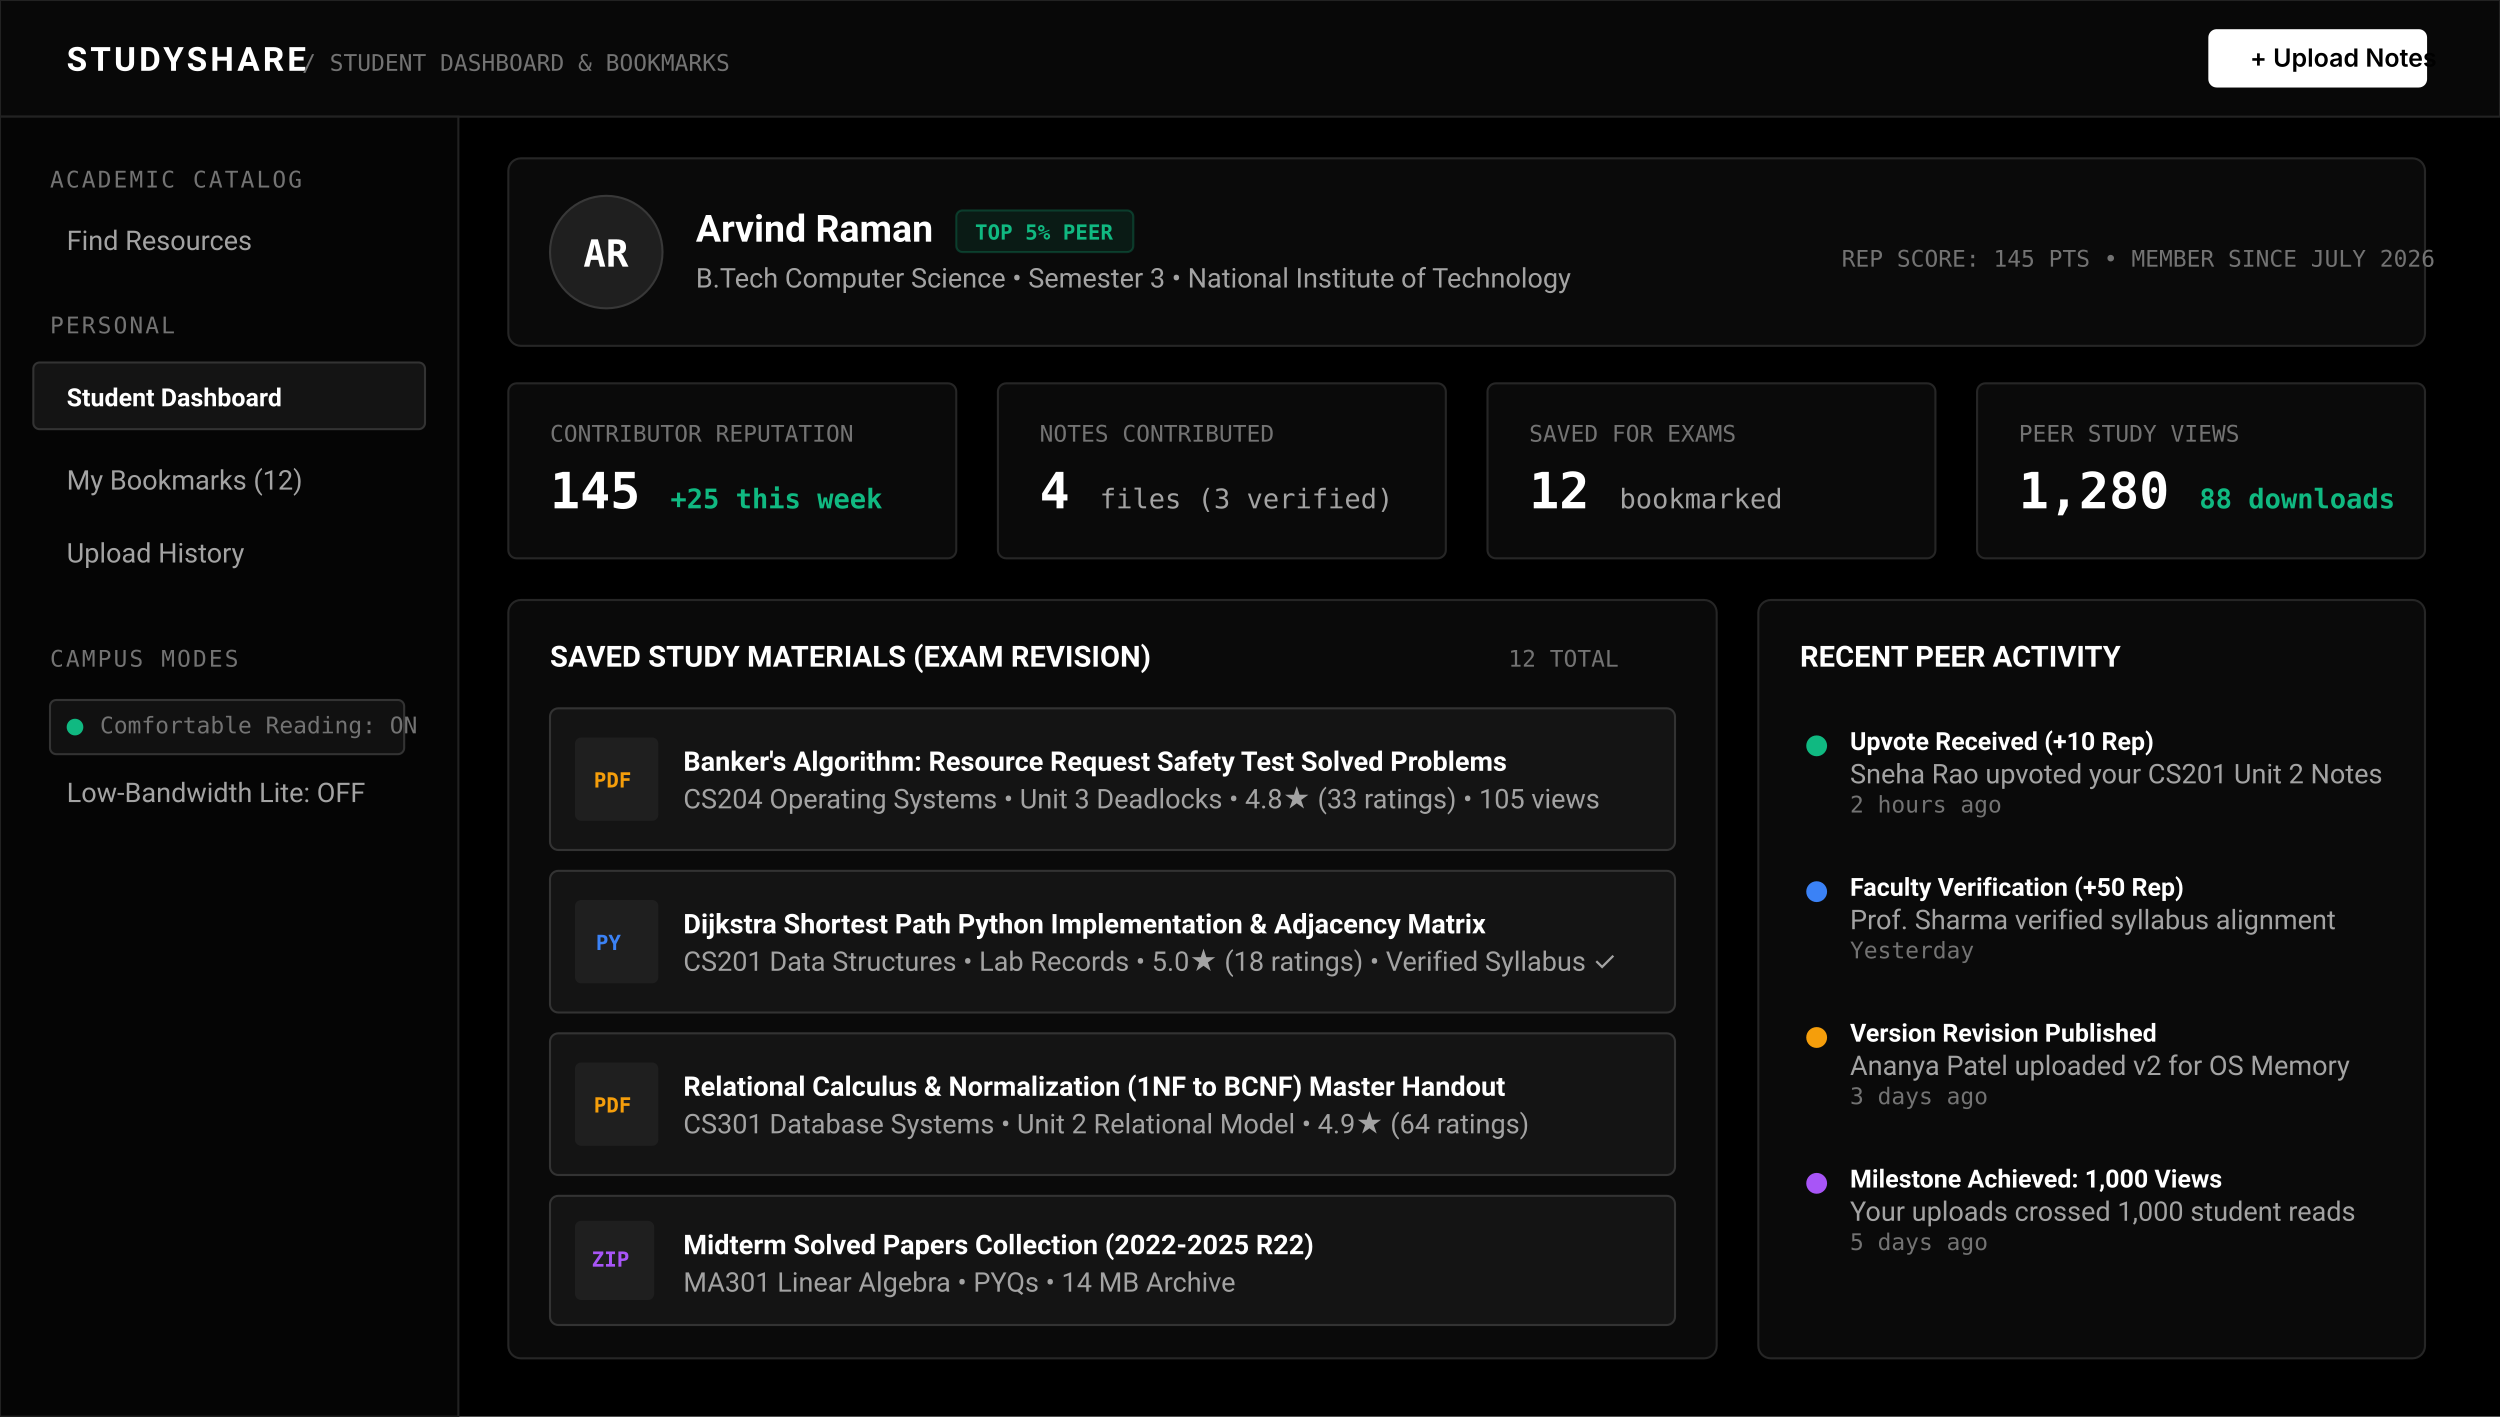
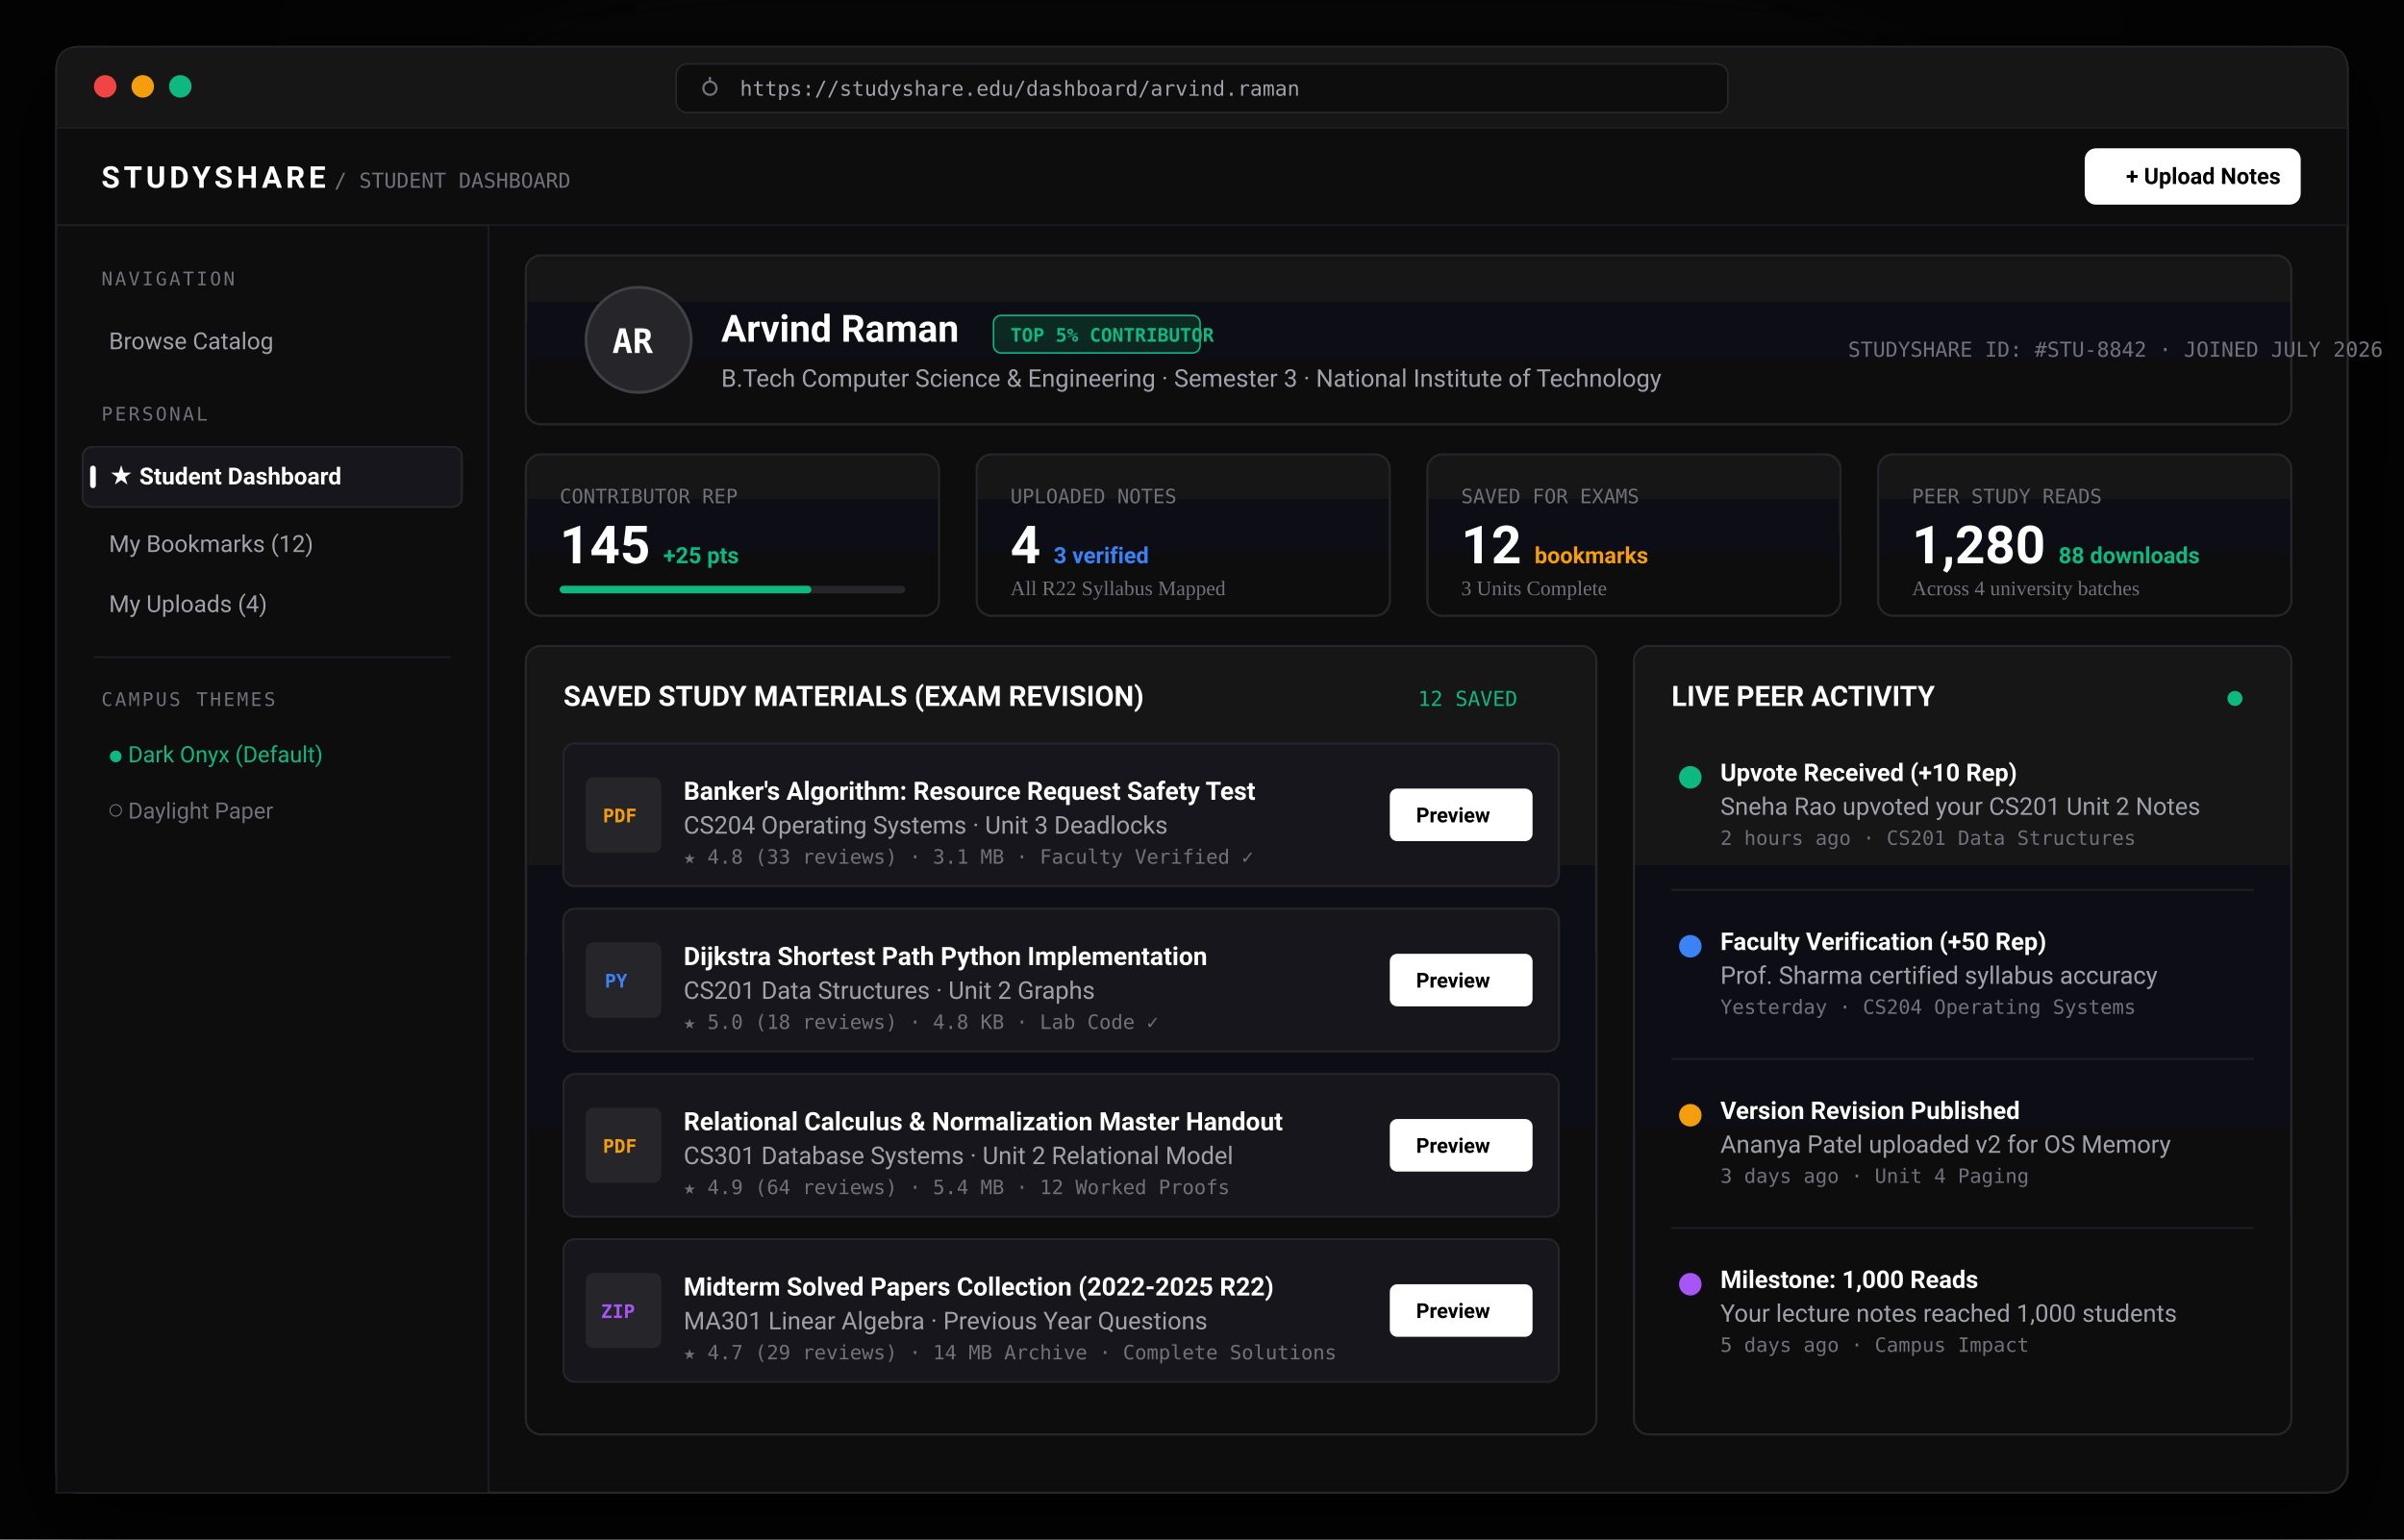
- <svg xmlns="http://www.w3.org/2000/svg" viewBox="0 0 1200 680" width="100%" height="100%">
+ <svg xmlns="http://www.w3.org/2000/svg" viewBox="0 0 1280 820" width="100%" height="100%">
  <defs>
+     <filter id="winShadow" x="-5%" y="-5%" width="110%" height="110%">
+       <feDropShadow dx="0" dy="16" stdDeviation="24" flood-color="#000000" flood-opacity="0.85" />
+     </filter>
+     <linearGradient id="cardBg" x1="0" y1="0" x2="0" y2="1">
+       <stop offset="0%" stop-color="#141417" />
+       <stop offset="100%" stop-color="#0b0b0e" />
+     </linearGradient>
    <style>
-       .bg { fill: #000000; }
-       .surface { fill: #0a0a0a; stroke: #262626; stroke-width: 1; }
-       .surface-highlight { fill: #141414; stroke: #333333; stroke-width: 1; }
-       .text-primary { fill: #ffffff; font-family: -apple-system, BlinkMacSystemFont, "Segoe UI", Roboto, sans-serif; font-weight: 600; }
-       .text-secondary { fill: #a3a3a3; font-family: -apple-system, BlinkMacSystemFont, "Segoe UI", Roboto, sans-serif; font-size: 13px; }
-       .text-mono { fill: #737373; font-family: ui-monospace, SFMono-Regular, Menlo, monospace; font-size: 11px; }
-       .badge-verified { fill: #10b981; font-family: ui-monospace, monospace; font-size: 10px; font-weight: 700; }
-       .badge-bg { fill: rgba(16, 185, 129, 0.1); stroke: rgba(16, 185, 129, 0.25); stroke-width: 1; rx: 3; }
-       .metric-val { fill: #ffffff; font-family: ui-monospace, monospace; font-size: 24px; font-weight: 700; }
-       .btn-primary { fill: #ffffff; rx: 4; }
-       .btn-primary-text { fill: #000000; font-family: -apple-system, sans-serif; font-size: 12px; font-weight: 600; }
-       .star { fill: #f59e0b; }
-       .border-hairline { stroke: #222222; stroke-width: 1; }
+       .txt-fnt { font-family: -apple-system, BlinkMacSystemFont, "Segoe UI", Roboto, Helvetica, Arial, sans-serif; }
+       .txt-mono { font-family: ui-monospace, SFMono-Regular, Menlo, Monaco, Consolas, monospace; }
+       .txt-bold { font-weight: 700; fill: #ffffff; }
+       .txt-reg { fill: #a1a1aa; font-size: 13px; }
+       .txt-dim { fill: #71717a; font-size: 11px; }
    </style>
  </defs>
-   <rect width="1200" height="680" class="bg" />
-   <rect x="0" y="0" width="1200" height="56" fill="#080808" class="border-hairline" />
-   <text x="32" y="34" class="text-primary" font-size="16" letter-spacing="1.5">STUDYSHARE</text>
-   <text x="145" y="34" class="text-mono">/ STUDENT DASHBOARD &amp; BOOKMARKS</text>
-   <rect x="1060" y="14" width="105" height="28" class="btn-primary" />
-   <text x="1080" y="32" class="btn-primary-text">+ Upload Notes</text>
-   <rect x="0" y="56" width="220" height="624" fill="#050505" class="border-hairline" />
-   <text x="24" y="90" class="text-mono" font-size="10" letter-spacing="1">ACADEMIC CATALOG</text>
-   <text x="32" y="120" class="text-secondary">Find Resources</text>
-   <text x="24" y="160" class="text-mono" font-size="10" letter-spacing="1">PERSONAL</text>
-   <rect x="16" y="174" width="188" height="32" rx="3" class="surface-highlight" />
-   <text x="32" y="195" class="text-primary" font-size="12">Student Dashboard</text>
-   <text x="32" y="235" class="text-secondary">My Bookmarks (12)</text>
-   <text x="32" y="270" class="text-secondary">Upload History</text>
-   <text x="24" y="320" class="text-mono" font-size="10" letter-spacing="1">CAMPUS MODES</text>
-   <rect x="24" y="336" width="170" height="26" rx="3" fill="#111111" stroke="#333333" />
-   <circle cx="36" cy="349" r="4" fill="#10b981" />
-   <text x="48" y="352" class="text-mono" fill="#cccccc">Comfortable Reading: ON</text>
-   <text x="32" y="385" class="text-secondary">Low-Bandwidth Lite: OFF</text>
-   <g transform="translate(244, 76)">
-     <rect width="920" height="90" rx="6" class="surface" />
-     <rect x="20" y="18" width="54" height="54" rx="27" fill="#1f1f1f" stroke="#383838" />
-     <text x="36" y="52" fill="#ffffff" font-family="ui-monospace, monospace" font-size="18" font-weight="700">AR</text>
-     <text x="90" y="40" class="text-primary" font-size="18">Arvind Raman</text>
-     <rect x="215" y="25" width="85" height="20" rx="3" class="badge-bg" />
-     <text x="224" y="39" class="badge-verified">TOP 5% PEER</text>
-     <text x="90" y="62" class="text-secondary">B.Tech Computer Science • Semester 3 • National Institute of Technology</text>
-     <text x="640" y="52" class="text-mono">REP SCORE: 145 PTS • MEMBER SINCE JULY 2026</text>
-   </g>
-   <g transform="translate(244, 184)">
-     <rect x="0" y="0" width="215" height="84" rx="4" class="surface" />
-     <text x="20" y="28" class="text-mono">CONTRIBUTOR REPUTATION</text>
-     <text x="20" y="60" class="metric-val">145 <tspan font-size="13" fill="#10b981" font-weight="600">+25 this week</tspan>
-     </text>
-     <rect x="235" y="0" width="215" height="84" rx="4" class="surface" />
-     <text x="255" y="28" class="text-mono">NOTES CONTRIBUTED</text>
-     <text x="255" y="60" class="metric-val">4 <tspan font-size="13" fill="#a3a3a3" font-weight="400">files (3 verified)</tspan>
-     </text>
-     <rect x="470" y="0" width="215" height="84" rx="4" class="surface" />
-     <text x="490" y="28" class="text-mono">SAVED FOR EXAMS</text>
-     <text x="490" y="60" class="metric-val">12 <tspan font-size="13" fill="#a3a3a3" font-weight="400">bookmarked</tspan>
-     </text>
-     <rect x="705" y="0" width="215" height="84" rx="4" class="surface" />
-     <text x="725" y="28" class="text-mono">PEER STUDY VIEWS</text>
-     <text x="725" y="60" class="metric-val">1,280 <tspan font-size="13" fill="#10b981" font-weight="600">88 downloads</tspan>
-     </text>
-   </g>
-   <g transform="translate(244, 288)">
-     <rect x="0" y="0" width="580" height="364" rx="6" class="surface" />
-     <text x="20" y="32" class="text-primary" font-size="14">SAVED STUDY MATERIALS (EXAM REVISION)</text>
-     <text x="480" y="32" class="text-mono">12 TOTAL</text>
-     <g transform="translate(20, 52)">
-       <rect width="540" height="68" rx="4" class="surface-highlight" />
-       <rect x="12" y="14" width="40" height="40" rx="3" fill="#1f1f1f" />
-       <text x="21" y="38" fill="#f59e0b" font-family="ui-monospace, monospace" font-size="10" font-weight="700">PDF</text>
-       <text x="64" y="30" class="text-primary" font-size="13">Banker's Algorithm: Resource Request Safety Test Solved Problems</text>
-       <text x="64" y="48" class="text-secondary">CS204 Operating Systems • Unit 3 Deadlocks • 4.8★ (33 ratings) • 105 views</text>
+   <rect width="1280" height="820" fill="#030303" />
+   <circle cx="640" cy="80" r="400" fill="#27272a" opacity="0.18" filter="blur(80px)" />
+   <g filter="url(#winShadow)">
+     <rect x="30" y="25" width="1220" height="770" rx="12" fill="#09090b" stroke="#27272a" stroke-width="1.2" />
+     <path d="M 30 37 Q 30 25 42 25 L 1238 25 Q 1250 25 1250 37 L 1250 68 L 30 68 Z" fill="#121215" stroke="#27272a" stroke-width="0.8" />
+     <circle cx="56" cy="46" r="6" fill="#ef4444" />
+     <circle cx="76" cy="46" r="6" fill="#f59e0b" />
+     <circle cx="96" cy="46" r="6" fill="#10b981" />
+     <rect x="360" y="34" width="560" height="26" rx="6" fill="#09090b" stroke="#27272a" />
+     <circle cx="378" cy="47" r="3.5" fill="none" stroke="#71717a" stroke-width="1.2" />
+     <path d="M 378 41 L 378 44" stroke="#71717a" stroke-width="1.2" />
+     <text x="394" y="51" class="txt-fnt txt-mono" font-size="11" fill="#a1a1aa">https://studyshare.edu/dashboard/arvind.raman</text>
+     <g transform="translate(30, 68)">
+       <rect width="1220" height="52" fill="#0d0d10" stroke="#1f1f23" stroke-width="1" />
+       <text x="24" y="32" class="txt-fnt txt-bold" font-size="16" letter-spacing="2">STUDYSHARE</text>
+       <text x="148" y="32" class="txt-mono" font-size="11" fill="#71717a">/ STUDENT DASHBOARD</text>
+       <rect x="1080" y="11" width="115" height="30" rx="6" fill="#ffffff" />
+       <text x="1102" y="30" class="txt-fnt" font-size="12" font-weight="600" fill="#000000">+ Upload Notes</text>
    </g>
-     <g transform="translate(20, 130)">
-       <rect width="540" height="68" rx="4" class="surface-highlight" />
-       <rect x="12" y="14" width="40" height="40" rx="3" fill="#1f1f1f" />
-       <text x="22" y="38" fill="#3b82f6" font-family="ui-monospace, monospace" font-size="10" font-weight="700">PY</text>
-       <text x="64" y="30" class="text-primary" font-size="13">Dijkstra Shortest Path Python Implementation &amp; Adjacency Matrix</text>
-       <text x="64" y="48" class="text-secondary">CS201 Data Structures • Lab Records • 5.0★ (18 ratings) • Verified Syllabus ✓</text>
+     <g transform="translate(30, 120)">
+       <rect width="230" height="675" fill="#0b0b0e" stroke="#1f1f23" stroke-width="1" />
+       <text x="24" y="32" class="txt-mono" font-size="10" fill="#71717a" letter-spacing="1.2">NAVIGATION</text>
+       <text x="28" y="66" class="txt-fnt" font-size="12.5" fill="#a1a1aa">Browse Catalog</text>
+       <text x="24" y="104" class="txt-mono" font-size="10" fill="#71717a" letter-spacing="1.2">PERSONAL</text>
+       <rect x="14" y="118" width="202" height="32" rx="5" fill="#18181b" stroke="#27272a" />
+       <rect x="18" y="128" width="3" height="12" fill="#ffffff" rx="1.5" />
+       <text x="28" y="138" class="txt-fnt" font-size="12.5" font-weight="600" fill="#ffffff">★ Student Dashboard</text>
+       <text x="28" y="174" class="txt-fnt" font-size="12.5" fill="#a1a1aa">My Bookmarks (12)</text>
+       <text x="28" y="206" class="txt-fnt" font-size="12.5" fill="#a1a1aa">My Uploads (4)</text>
+       <line x1="20" y1="230" x2="210" y2="230" stroke="#1f1f23" />
+       <text x="24" y="256" class="txt-mono" font-size="10" fill="#71717a" letter-spacing="1.2">CAMPUS THEMES</text>
+       <text x="28" y="286" class="txt-fnt" font-size="12" fill="#10b981">● Dark Onyx (Default)</text>
+       <text x="28" y="316" class="txt-fnt" font-size="12" fill="#71717a">○ Daylight Paper</text>
    </g>
-     <g transform="translate(20, 208)">
-       <rect width="540" height="68" rx="4" class="surface-highlight" />
-       <rect x="12" y="14" width="40" height="40" rx="3" fill="#1f1f1f" />
-       <text x="21" y="38" fill="#f59e0b" font-family="ui-monospace, monospace" font-size="10" font-weight="700">PDF</text>
-       <text x="64" y="30" class="text-primary" font-size="13">Relational Calculus &amp; Normalization (1NF to BCNF) Master Handout</text>
-       <text x="64" y="48" class="text-secondary">CS301 Database Systems • Unit 2 Relational Model • 4.9★ (64 ratings)</text>
-     </g>
-     <g transform="translate(20, 286)">
-       <rect width="540" height="62" rx="4" class="surface-highlight" />
-       <rect x="12" y="12" width="38" height="38" rx="3" fill="#1f1f1f" />
-       <text x="20" y="34" fill="#a855f7" font-family="ui-monospace, monospace" font-size="10" font-weight="700">ZIP</text>
-       <text x="64" y="28" class="text-primary" font-size="13">Midterm Solved Papers Collection (2022-2025 R22)</text>
-       <text x="64" y="46" class="text-secondary">MA301 Linear Algebra • PYQs • 14 MB Archive</text>
-     </g>
-     <rect x="600" y="0" width="320" height="364" rx="6" class="surface" />
-     <text x="620" y="32" class="text-primary" font-size="14">RECENT PEER ACTIVITY</text>
-     <g transform="translate(620, 56)">
-       <circle cx="8" cy="14" r="5" fill="#10b981" />
-       <text x="24" y="16" class="text-primary" font-size="12">Upvote Received (+10 Rep)</text>
-       <text x="24" y="32" class="text-secondary" font-size="11">Sneha Rao upvoted your CS201 Unit 2 Notes</text>
-       <text x="24" y="46" class="text-mono" font-size="10">2 hours ago</text>
-     </g>
-     <g transform="translate(620, 126)">
-       <circle cx="8" cy="14" r="5" fill="#3b82f6" />
-       <text x="24" y="16" class="text-primary" font-size="12">Faculty Verification (+50 Rep)</text>
-       <text x="24" y="32" class="text-secondary" font-size="11">Prof. Sharma verified syllabus alignment</text>
-       <text x="24" y="46" class="text-mono" font-size="10">Yesterday</text>
-     </g>
-     <g transform="translate(620, 196)">
-       <circle cx="8" cy="14" r="5" fill="#f59e0b" />
-       <text x="24" y="16" class="text-primary" font-size="12">Version Revision Published</text>
-       <text x="24" y="32" class="text-secondary" font-size="11">Ananya Patel uploaded v2 for OS Memory</text>
-       <text x="24" y="46" class="text-mono" font-size="10">3 days ago</text>
-     </g>
-     <g transform="translate(620, 266)">
-       <circle cx="8" cy="14" r="5" fill="#a855f7" />
-       <text x="24" y="16" class="text-primary" font-size="12">Milestone Achieved: 1,000 Views</text>
-       <text x="24" y="32" class="text-secondary" font-size="11">Your uploads crossed 1,000 student reads</text>
-       <text x="24" y="46" class="text-mono" font-size="10">5 days ago</text>
+     <g transform="translate(280, 136)">
+       <rect width="940" height="90" rx="8" fill="url(#cardBg)" stroke="#27272a" stroke-width="1.2" />
+       <circle cx="60" cy="45" r="28" fill="#27272a" stroke="#3f3f46" stroke-width="1.5" />
+       <text x="46" y="52" class="txt-mono" font-size="18" font-weight="700" fill="#ffffff">AR</text>
+       <g transform="translate(104, 28)">
+         <text x="0" y="18" class="txt-fnt txt-bold" font-size="20">Arvind Raman</text>
+         <rect x="145" y="4" width="110" height="20" rx="4" fill="#10b981" fill-opacity="0.15" stroke="#10b981" stroke-width="0.8" />
+         <text x="154" y="18" class="txt-mono" font-size="10" font-weight="700" fill="#10b981">TOP 5% CONTRIBUTOR</text>
+         <text x="0" y="42" class="txt-fnt txt-reg">B.Tech Computer Science &amp; Engineering · Semester 3 · National Institute of Technology</text>
+         <text x="600" y="26" class="txt-mono" font-size="11" fill="#71717a">STUDYSHARE ID: #STU-8842 · JOINED JULY 2026</text>
+       </g>
+       <g transform="translate(0, 106)">
+         <rect width="220" height="86" rx="8" fill="url(#cardBg)" stroke="#27272a" stroke-width="1.2" />
+         <text x="18" y="26" class="txt-mono" font-size="10.5" fill="#71717a">CONTRIBUTOR REP</text>
+         <text x="18" y="58" class="txt-fnt txt-bold" font-size="28">145 <tspan font-size="12" fill="#10b981" font-weight="600">+25 pts</tspan>
+         </text>
+         <rect x="18" y="70" width="184" height="4" rx="2" fill="#27272a" />
+         <rect x="18" y="70" width="134" height="4" rx="2" fill="#10b981" />
+         <g transform="translate(240, 0)">
+           <rect width="220" height="86" rx="8" fill="url(#cardBg)" stroke="#27272a" stroke-width="1.2" />
+           <text x="18" y="26" class="txt-mono" font-size="10.5" fill="#71717a">UPLOADED NOTES</text>
+           <text x="18" y="58" class="txt-fnt txt-bold" font-size="28">4 <tspan font-size="12" fill="#3b82f6" font-weight="600">3 verified</tspan>
+           </text>
+           <text x="18" y="75" class="txt-dim">All R22 Syllabus Mapped</text>
+         </g>
+         <g transform="translate(480, 0)">
+           <rect width="220" height="86" rx="8" fill="url(#cardBg)" stroke="#27272a" stroke-width="1.2" />
+           <text x="18" y="26" class="txt-mono" font-size="10.5" fill="#71717a">SAVED FOR EXAMS</text>
+           <text x="18" y="58" class="txt-fnt txt-bold" font-size="28">12 <tspan font-size="12" fill="#f59e0b" font-weight="600">bookmarks</tspan>
+           </text>
+           <text x="18" y="75" class="txt-dim">3 Units Complete</text>
+         </g>
+         <g transform="translate(720, 0)">
+           <rect width="220" height="86" rx="8" fill="url(#cardBg)" stroke="#27272a" stroke-width="1.2" />
+           <text x="18" y="26" class="txt-mono" font-size="10.5" fill="#71717a">PEER STUDY READS</text>
+           <text x="18" y="58" class="txt-fnt txt-bold" font-size="28">1,280 <tspan font-size="12" fill="#10b981" font-weight="600">88 downloads</tspan>
+           </text>
+           <text x="18" y="75" class="txt-dim">Across 4 university batches</text>
+         </g>
+       </g>
+       <g transform="translate(0, 208)">
+         <rect width="570" height="420" rx="8" fill="url(#cardBg)" stroke="#27272a" stroke-width="1.2" />
+         <text x="20" y="32" class="txt-fnt txt-bold" font-size="15">SAVED STUDY MATERIALS (EXAM REVISION)</text>
+         <text x="475" y="32" class="txt-mono" font-size="11" fill="#10b981">12 SAVED</text>
+         <g transform="translate(20, 52)">
+           <rect width="530" height="76" rx="6" fill="#18181b" stroke="#27272a" />
+           <rect x="12" y="18" width="40" height="40" rx="4" fill="#27272a" />
+           <text x="21" y="42" class="txt-mono" font-size="10" font-weight="700" fill="#f59e0b">PDF</text>
+           <text x="64" y="30" class="txt-fnt txt-bold" font-size="13.5">Banker's Algorithm: Resource Request Safety Test</text>
+           <text x="64" y="48" class="txt-fnt txt-reg">CS204 Operating Systems · Unit 3 Deadlocks</text>
+           <text x="64" y="64" class="txt-mono" font-size="10.5" fill="#71717a">★ 4.8 (33 reviews) · 3.1 MB · Faculty Verified ✓</text>
+           <rect x="440" y="24" width="76" height="28" rx="4" fill="#ffffff" />
+           <text x="454" y="42" class="txt-fnt" font-size="11" font-weight="700" fill="#000000">Preview</text>
+         </g>
+         <g transform="translate(20, 140)">
+           <rect width="530" height="76" rx="6" fill="#18181b" stroke="#27272a" />
+           <rect x="12" y="18" width="40" height="40" rx="4" fill="#27272a" />
+           <text x="22" y="42" class="txt-mono" font-size="10" font-weight="700" fill="#3b82f6">PY</text>
+           <text x="64" y="30" class="txt-fnt txt-bold" font-size="13.5">Dijkstra Shortest Path Python Implementation</text>
+           <text x="64" y="48" class="txt-fnt txt-reg">CS201 Data Structures · Unit 2 Graphs</text>
+           <text x="64" y="64" class="txt-mono" font-size="10.5" fill="#71717a">★ 5.0 (18 reviews) · 4.8 KB · Lab Code ✓</text>
+           <rect x="440" y="24" width="76" height="28" rx="4" fill="#ffffff" />
+           <text x="454" y="42" class="txt-fnt" font-size="11" font-weight="700" fill="#000000">Preview</text>
+         </g>
+         <g transform="translate(20, 228)">
+           <rect width="530" height="76" rx="6" fill="#18181b" stroke="#27272a" />
+           <rect x="12" y="18" width="40" height="40" rx="4" fill="#27272a" />
+           <text x="21" y="42" class="txt-mono" font-size="10" font-weight="700" fill="#f59e0b">PDF</text>
+           <text x="64" y="30" class="txt-fnt txt-bold" font-size="13.5">Relational Calculus &amp; Normalization Master Handout</text>
+           <text x="64" y="48" class="txt-fnt txt-reg">CS301 Database Systems · Unit 2 Relational Model</text>
+           <text x="64" y="64" class="txt-mono" font-size="10.5" fill="#71717a">★ 4.9 (64 reviews) · 5.4 MB · 12 Worked Proofs</text>
+           <rect x="440" y="24" width="76" height="28" rx="4" fill="#ffffff" />
+           <text x="454" y="42" class="txt-fnt" font-size="11" font-weight="700" fill="#000000">Preview</text>
+         </g>
+         <g transform="translate(20, 316)">
+           <rect width="530" height="76" rx="6" fill="#18181b" stroke="#27272a" />
+           <rect x="12" y="18" width="40" height="40" rx="4" fill="#27272a" />
+           <text x="20" y="42" class="txt-mono" font-size="10" font-weight="700" fill="#a855f7">ZIP</text>
+           <text x="64" y="30" class="txt-fnt txt-bold" font-size="13.5">Midterm Solved Papers Collection (2022-2025 R22)</text>
+           <text x="64" y="48" class="txt-fnt txt-reg">MA301 Linear Algebra · Previous Year Questions</text>
+           <text x="64" y="64" class="txt-mono" font-size="10.5" fill="#71717a">★ 4.7 (29 reviews) · 14 MB Archive · Complete Solutions</text>
+           <rect x="440" y="24" width="76" height="28" rx="4" fill="#ffffff" />
+           <text x="454" y="42" class="txt-fnt" font-size="11" font-weight="700" fill="#000000">Preview</text>
+         </g>
+         <g transform="translate(590, 0)">
+           <rect width="350" height="420" rx="8" fill="url(#cardBg)" stroke="#27272a" stroke-width="1.2" />
+           <text x="20" y="32" class="txt-fnt txt-bold" font-size="15">LIVE PEER ACTIVITY</text>
+           <circle cx="320" cy="28" r="4" fill="#10b981" />
+           <g transform="translate(20, 56)">
+             <circle cx="10" cy="14" r="6" fill="#10b981" />
+             <text x="26" y="16" class="txt-fnt txt-bold" font-size="13">Upvote Received (+10 Rep)</text>
+             <text x="26" y="34" class="txt-fnt txt-reg">Sneha Rao upvoted your CS201 Unit 2 Notes</text>
+             <text x="26" y="50" class="txt-mono" font-size="10.5" fill="#71717a">2 hours ago · CS201 Data Structures</text>
+           </g>
+           <line x1="20" y1="130" x2="330" y2="130" stroke="#1f1f23" />
+           <g transform="translate(20, 146)">
+             <circle cx="10" cy="14" r="6" fill="#3b82f6" />
+             <text x="26" y="16" class="txt-fnt txt-bold" font-size="13">Faculty Verification (+50 Rep)</text>
+             <text x="26" y="34" class="txt-fnt txt-reg">Prof. Sharma certified syllabus accuracy</text>
+             <text x="26" y="50" class="txt-mono" font-size="10.5" fill="#71717a">Yesterday · CS204 Operating Systems</text>
+           </g>
+           <line x1="20" y1="220" x2="330" y2="220" stroke="#1f1f23" />
+           <g transform="translate(20, 236)">
+             <circle cx="10" cy="14" r="6" fill="#f59e0b" />
+             <text x="26" y="16" class="txt-fnt txt-bold" font-size="13">Version Revision Published</text>
+             <text x="26" y="34" class="txt-fnt txt-reg">Ananya Patel uploaded v2 for OS Memory</text>
+             <text x="26" y="50" class="txt-mono" font-size="10.5" fill="#71717a">3 days ago · Unit 4 Paging</text>
+           </g>
+           <line x1="20" y1="310" x2="330" y2="310" stroke="#1f1f23" />
+           <g transform="translate(20, 326)">
+             <circle cx="10" cy="14" r="6" fill="#a855f7" />
+             <text x="26" y="16" class="txt-fnt txt-bold" font-size="13">Milestone: 1,000 Reads</text>
+             <text x="26" y="34" class="txt-fnt txt-reg">Your lecture notes reached 1,000 students</text>
+             <text x="26" y="50" class="txt-mono" font-size="10.5" fill="#71717a">5 days ago · Campus Impact</text>
+           </g>
+         </g>
+       </g>
    </g>
  </g>
</svg>
